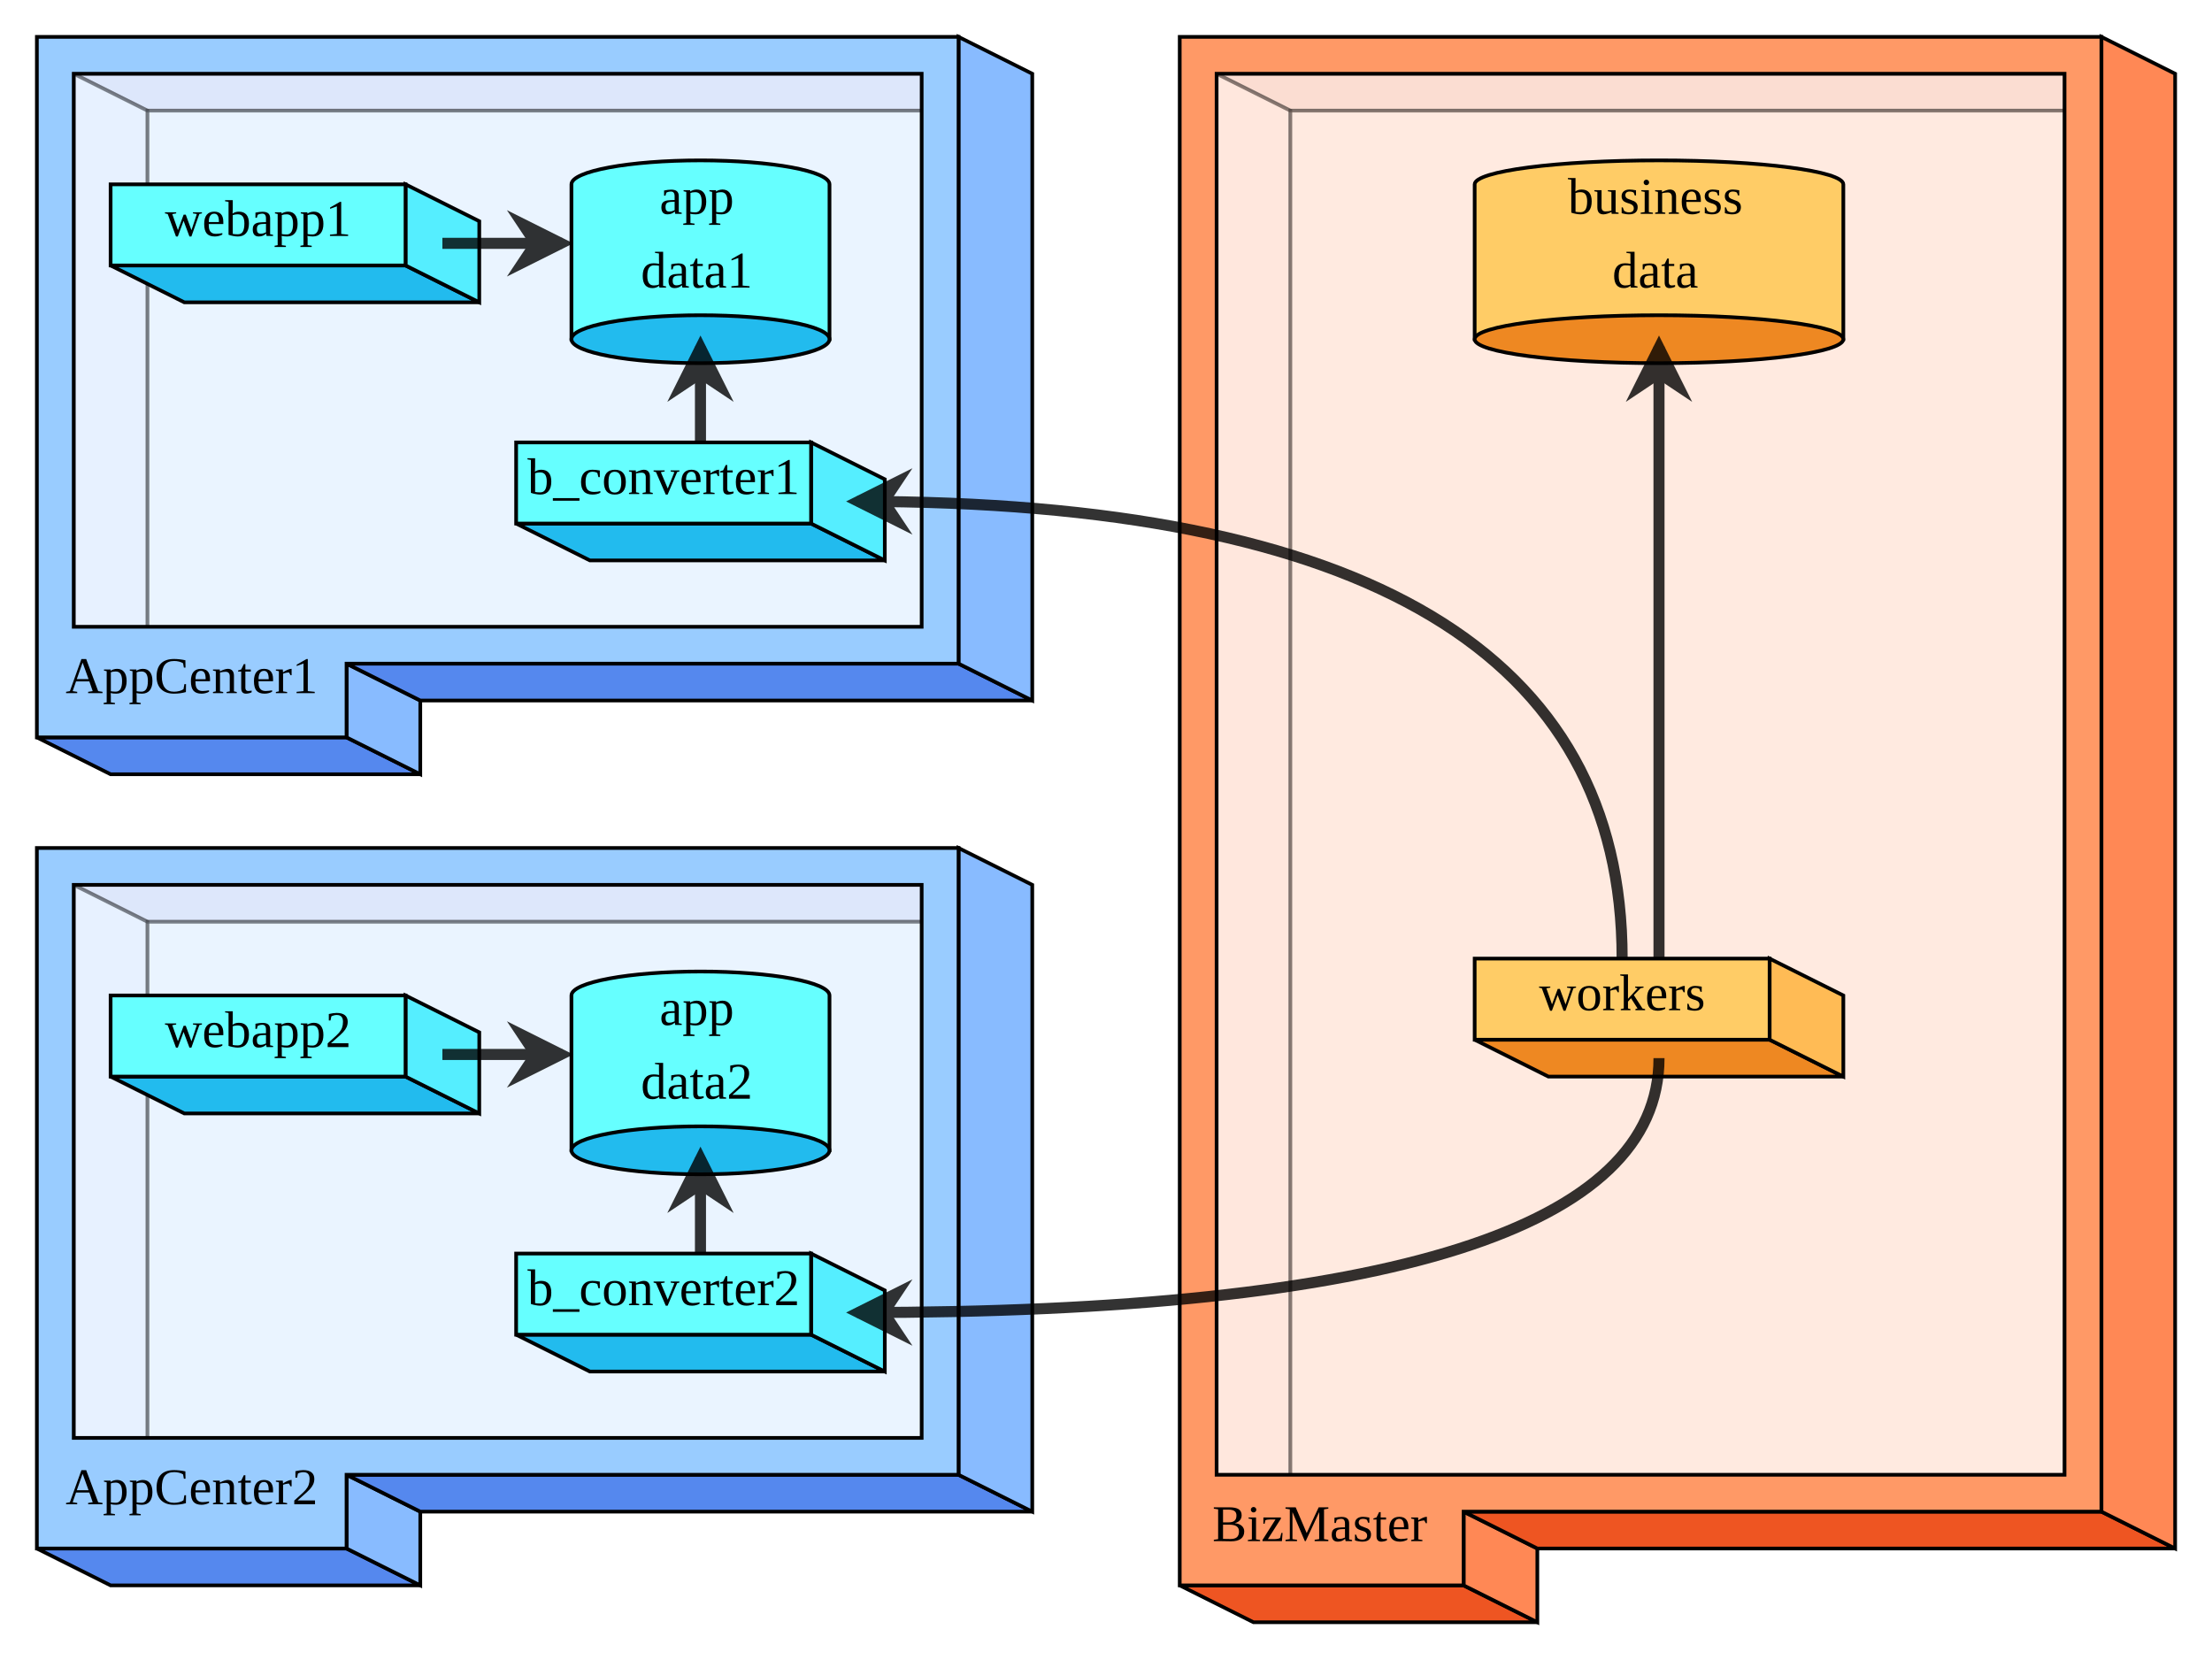
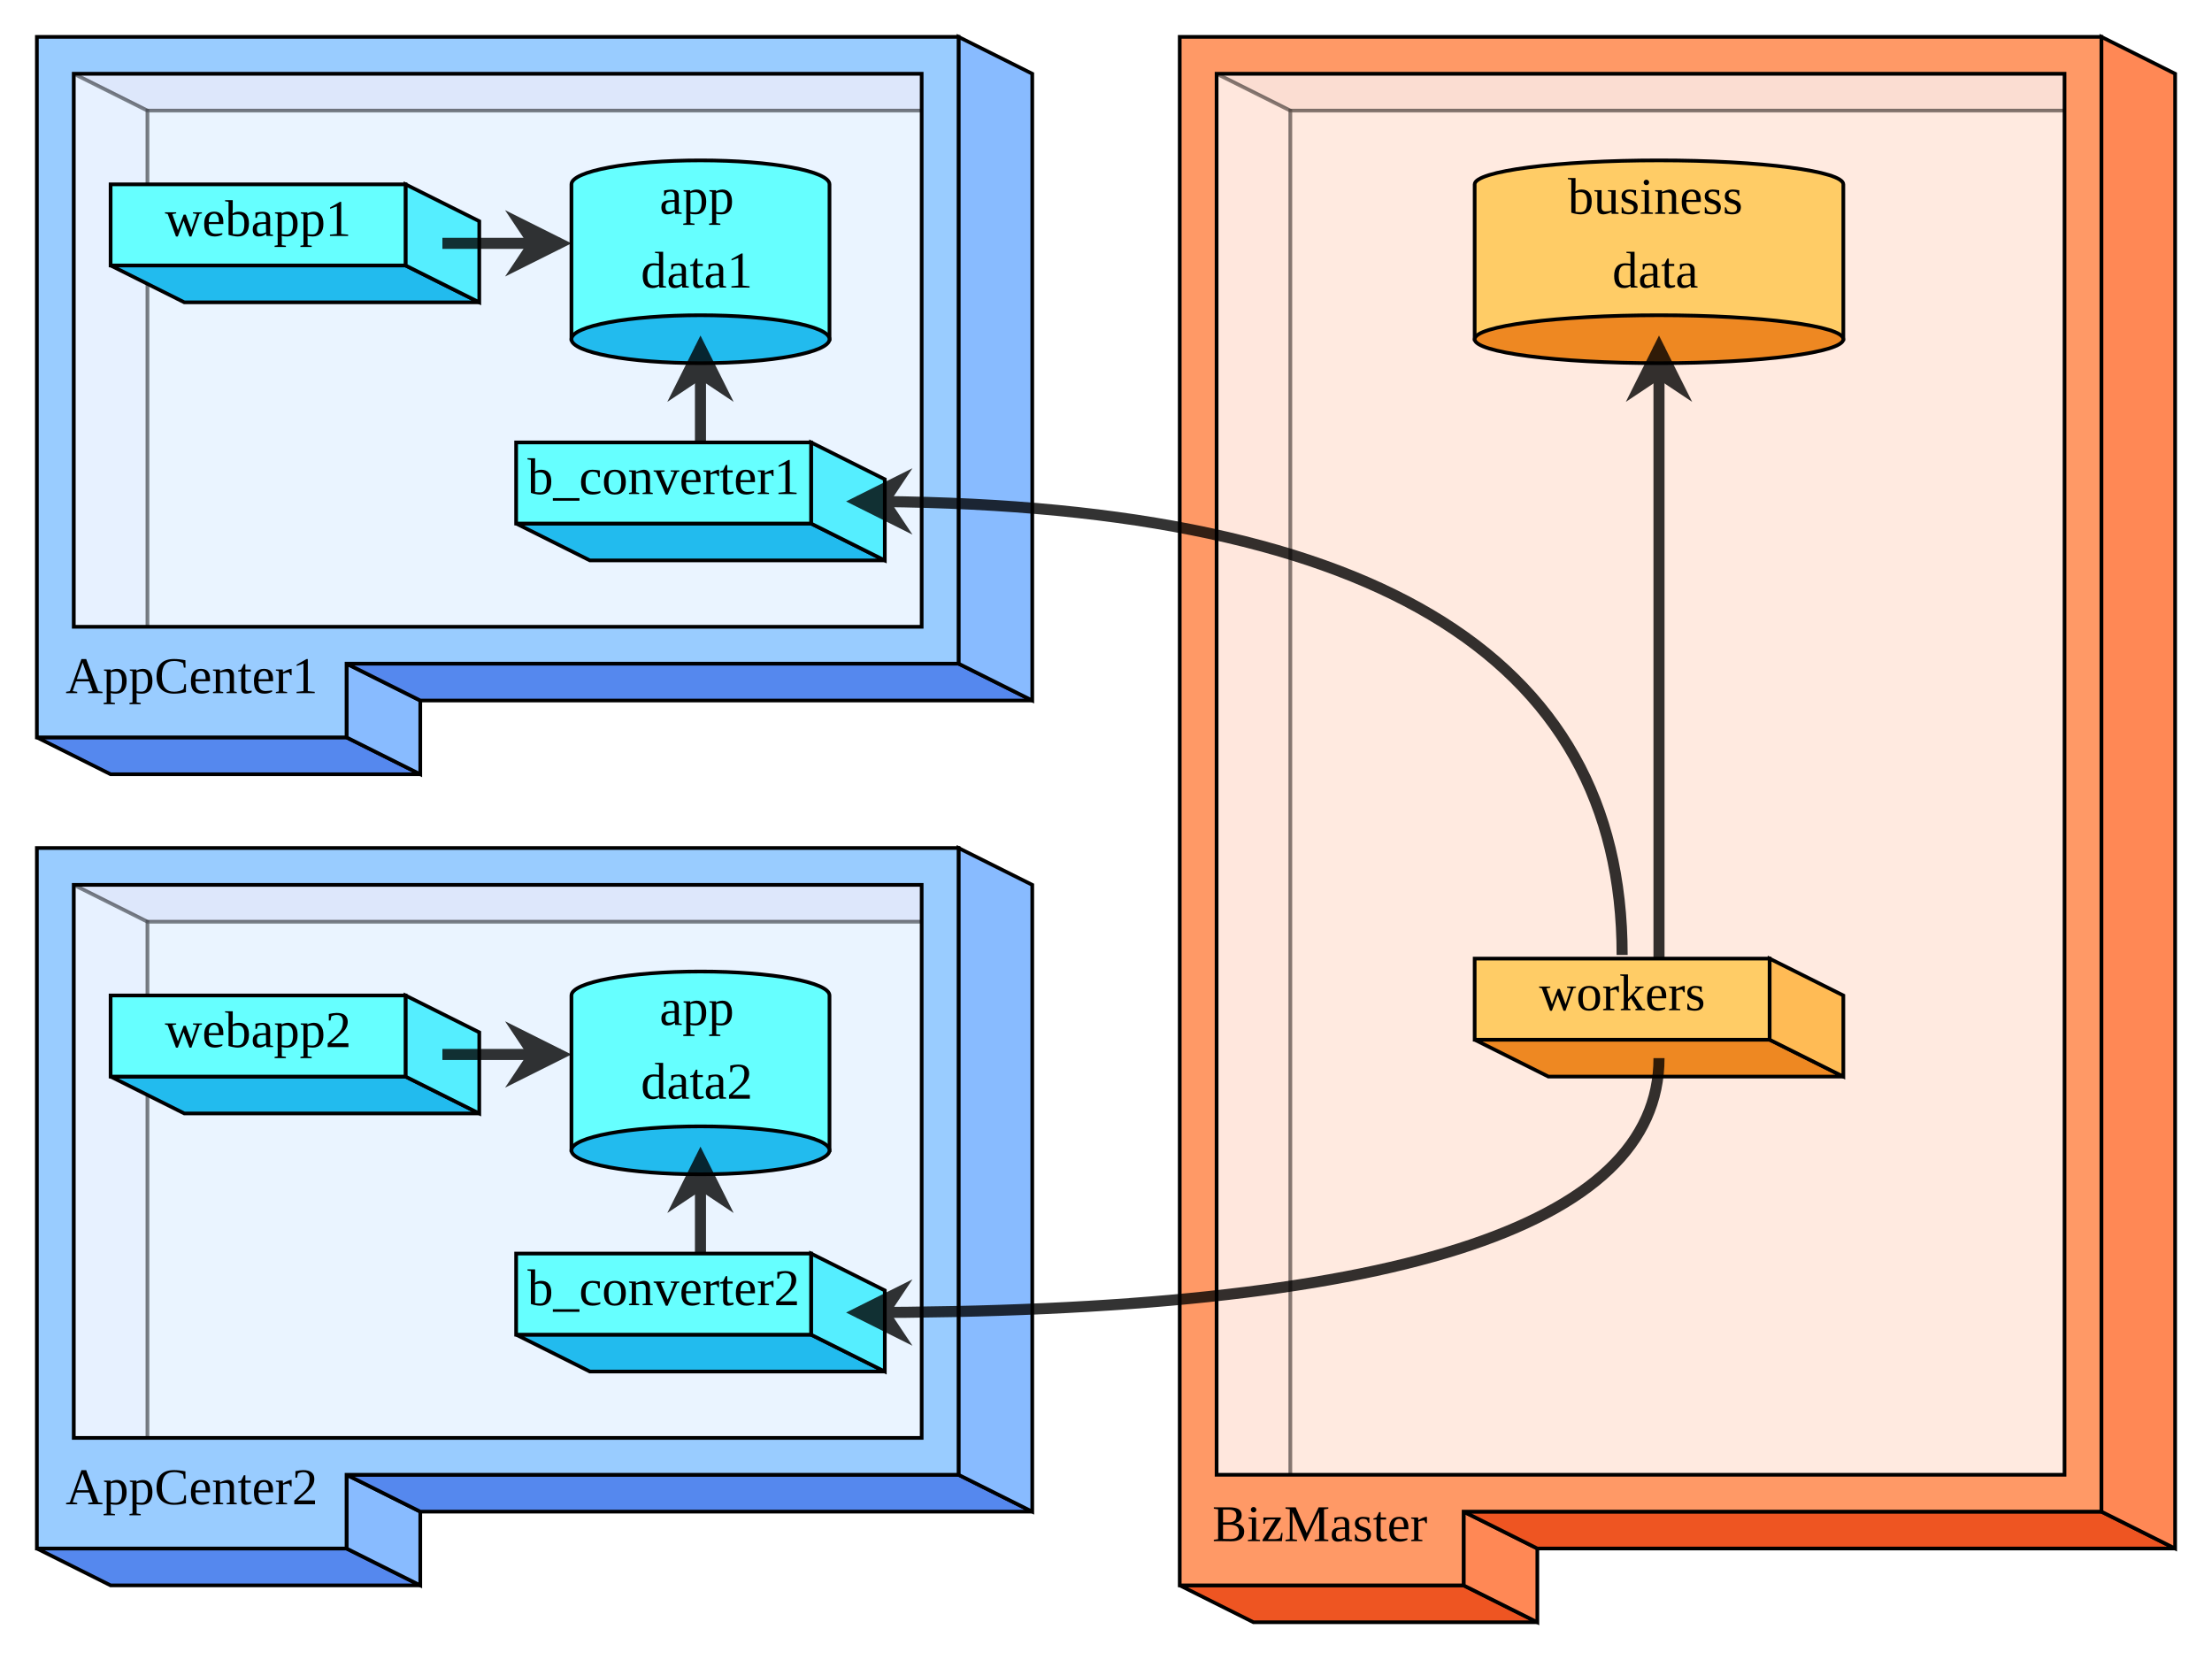
<svg xmlns="http://www.w3.org/2000/svg" width="600" height="450">
-   <marker id="arrow" markerWidth="6" markerHeight="6" viewBox="-3 -3 6 6" refX="2" refY="0" markerUnits="strokeWidth" orient="auto">
+   <marker id="arrow_BLACK" markerWidth="6" markerHeight="6" viewBox="-3 -3 6 6" refX="2" refY="0" markerUnits="strokeWidth" orient="auto">
    <polygon points="-1,0 -3,3 3,0 -3,-3" fill="#000" />
+   </marker>
+   <marker id="arrow_YELLOW" markerWidth="6" markerHeight="6" viewBox="-3 -3 6 6" refX="2" refY="0" markerUnits="strokeWidth" orient="auto">
+     <polygon points="-1,0 -3,3 3,0 -3,-3" fill="#ff0" />
+   </marker>
+   <marker id="arrow_RED" markerWidth="6" markerHeight="6" viewBox="-3 -3 6 6" refX="2" refY="0" markerUnits="strokeWidth" orient="auto">
+     <polygon points="-1,0 -3,3 3,0 -3,-3" fill="#f00" />
+   </marker>
+   <marker id="arrow_GRAY" markerWidth="6" markerHeight="6" viewBox="-3 -3 6 6" refX="2" refY="0" markerUnits="strokeWidth" orient="auto">
+     <polygon points="-1,0 -3,3 3,0 -3,-3" fill="#ccc" />
  </marker>
  <path fill-opacity="0.2" stroke-opacity="0.3" d="M20.0,20.0  h230.0 l20.0,10.0 h-230.0 l-20.0,-10.0 z" fill="#58e" stroke="#000" />
  <path fill-opacity="0.2" stroke-opacity="0.3" d="M20.0,20.0  l20.0,10.0 v150.0 l-20.0,-10.0 v-150.0 z" fill="#8bf" stroke="#000" />
  <path fill-opacity="0.2" stroke-opacity="0.3" d="M40.0,30.0  h230.0 v150.0 h-230.0 v-150.0 z" fill="#9cf" stroke="#000" />
  <path d="M30.0,72.0  h80.0 l20.0,10.0 h-80.0 l-20.0,-10.0 z" fill="#2be" stroke="#000" />
  <path d="M110.0,72.0  v-22.0 l20.0,10.0 v22.0 l-20.0,-10.0 z" fill="#5ef" stroke="#000" />
  <rect fill="#6ff" stroke="#000" x="30.0" y="50.0" width="80.0" height="22.0" />
  <text x="70.0" y="64.0" font-size="14.0" fill="#000" text-anchor="middle">webapp1</text>
  <path d="M155.0,92.0  v-42.0 a35.0,6.5,0.0,1,1,70.0,0.0 v42.0 z" fill="#6ff" stroke="#000" />
  <ellipse cx="190.0" cy="92.0" rx="35.0" ry="6.5" fill="#2be" stroke="#000" />
  <text x="189.0" y="58.0" font-size="14.0" fill="#000" text-anchor="middle">app</text>
  <text x="189.0" y="78.0" font-size="14.0" fill="#000" text-anchor="middle">data1</text>
  <path d="M140.0,142.0  h80.0 l20.0,10.0 h-80.0 l-20.0,-10.0 z" fill="#2be" stroke="#000" />
  <path d="M220.0,142.0  v-22.0 l20.0,10.0 v22.0 l-20.0,-10.0 z" fill="#5ef" stroke="#000" />
  <rect fill="#6ff" stroke="#000" x="140.0" y="120.0" width="80.0" height="22.0" />
  <text x="180.0" y="134.0" font-size="14.0" fill="#000" text-anchor="middle">b_converter1</text>
  <path d="M10.0,200.0  h84.0 l20.0,10.0 h-84.0 l-20.0,-10.0 z" fill="#58e" stroke="#000" />
  <path d="M94.0,200.0  v-20.0 l20.0,10.0 v20.0 l-20.0,-10.0 z" fill="#8bf" stroke="#000" />
  <path d="M94.0,180.0  h166.0 l20.0,10.0 h-166.0 l-20.0,-10.0 z" fill="#58e" stroke="#000" />
  <path d="M260.0,180.0  v-170.0 l20.0,10.0 v170.0 l-20.0,-10.0 z" fill="#8bf" stroke="#000" />
  <path fill-rule="evenodd" d="M10.0,10.0  h250.0 v170.0 h-166.0 v20.0 h-84.0 v-190.0 z  m10.0,10.0 v150.0 h230.0 v-150.0 h-230.0 z" fill="#9cf" stroke="#000" />
  <text x="52.0" y="188.0" font-size="14.0" fill="#000" text-anchor="middle">AppCenter1</text>
  <path fill-opacity="0.2" stroke-opacity="0.3" d="M20.0,240.0  h230.0 l20.0,10.0 h-230.0 l-20.0,-10.0 z" fill="#58e" stroke="#000" />
  <path fill-opacity="0.2" stroke-opacity="0.3" d="M20.0,240.0  l20.0,10.0 v150.0 l-20.0,-10.0 v-150.0 z" fill="#8bf" stroke="#000" />
  <path fill-opacity="0.2" stroke-opacity="0.3" d="M40.0,250.0  h230.0 v150.0 h-230.0 v-150.0 z" fill="#9cf" stroke="#000" />
  <path d="M30.0,292.0  h80.0 l20.0,10.0 h-80.0 l-20.0,-10.0 z" fill="#2be" stroke="#000" />
  <path d="M110.0,292.0  v-22.0 l20.0,10.0 v22.0 l-20.0,-10.0 z" fill="#5ef" stroke="#000" />
  <rect fill="#6ff" stroke="#000" x="30.0" y="270.0" width="80.0" height="22.0" />
  <text x="70.0" y="284.0" font-size="14.0" fill="#000" text-anchor="middle">webapp2</text>
  <path d="M155.0,312.0  v-42.0 a35.0,6.5,0.0,1,1,70.0,0.0 v42.0 z" fill="#6ff" stroke="#000" />
  <ellipse cx="190.0" cy="312.0" rx="35.0" ry="6.5" fill="#2be" stroke="#000" />
  <text x="189.0" y="278.0" font-size="14.0" fill="#000" text-anchor="middle">app</text>
  <text x="189.0" y="298.0" font-size="14.0" fill="#000" text-anchor="middle">data2</text>
  <path d="M140.0,362.0  h80.0 l20.0,10.0 h-80.0 l-20.0,-10.0 z" fill="#2be" stroke="#000" />
  <path d="M220.0,362.0  v-22.0 l20.0,10.0 v22.0 l-20.0,-10.0 z" fill="#5ef" stroke="#000" />
  <rect fill="#6ff" stroke="#000" x="140.0" y="340.0" width="80.0" height="22.0" />
  <text x="180.0" y="354.0" font-size="14.0" fill="#000" text-anchor="middle">b_converter2</text>
  <path d="M10.0,420.0  h84.0 l20.0,10.0 h-84.0 l-20.0,-10.0 z" fill="#58e" stroke="#000" />
  <path d="M94.0,420.0  v-20.0 l20.0,10.0 v20.0 l-20.0,-10.0 z" fill="#8bf" stroke="#000" />
  <path d="M94.0,400.0  h166.0 l20.0,10.0 h-166.0 l-20.0,-10.0 z" fill="#58e" stroke="#000" />
  <path d="M260.0,400.0  v-170.0 l20.0,10.0 v170.0 l-20.0,-10.0 z" fill="#8bf" stroke="#000" />
  <path fill-rule="evenodd" d="M10.0,230.0  h250.0 v170.0 h-166.0 v20.0 h-84.0 v-190.0 z  m10.0,10.0 v150.0 h230.0 v-150.0 h-230.0 z" fill="#9cf" stroke="#000" />
  <text x="52.0" y="408.0" font-size="14.0" fill="#000" text-anchor="middle">AppCenter2</text>
  <path fill-opacity="0.2" stroke-opacity="0.3" d="M330.0,20.0  h230.0 l20.0,10.0 h-230.0 l-20.0,-10.0 z" fill="#e52" stroke="#000" />
  <path fill-opacity="0.2" stroke-opacity="0.3" d="M330.0,20.0  l20.0,10.0 v380.0 l-20.0,-10.0 v-380.0 z" fill="#f85" stroke="#000" />
  <path fill-opacity="0.2" stroke-opacity="0.3" d="M350.0,30.0  h230.0 v380.0 h-230.0 v-380.0 z" fill="#f96" stroke="#000" />
  <path d="M400.0,282.0  h80.0 l20.0,10.0 h-80.0 l-20.0,-10.0 z" fill="#e82" stroke="#000" />
  <path d="M480.0,282.0  v-22.0 l20.0,10.0 v22.0 l-20.0,-10.0 z" fill="#fb5" stroke="#000" />
  <rect fill="#fc6" stroke="#000" x="400.0" y="260.0" width="80.0" height="22.0" />
  <text x="440.0" y="274.0" font-size="14.0" fill="#000" text-anchor="middle">workers</text>
  <path d="M400.0,92.0  v-42.0 a50.0,6.5,0.0,1,1,100.0,0.0 v42.0 z" fill="#fc6" stroke="#000" />
  <ellipse cx="450.0" cy="92.0" rx="50.0" ry="6.5" fill="#e82" stroke="#000" />
  <text x="449.0" y="58.0" font-size="14.0" fill="#000" text-anchor="middle">business</text>
  <text x="449.0" y="78.0" font-size="14.0" fill="#000" text-anchor="middle">data</text>
  <path d="M320.0,430.0  h77.0 l20.0,10.0 h-77.0 l-20.0,-10.0 z" fill="#e52" stroke="#000" />
  <path d="M397.0,430.0  v-20.0 l20.0,10.0 v20.0 l-20.0,-10.0 z" fill="#f85" stroke="#000" />
  <path d="M397.0,410.0  h173.0 l20.0,10.0 h-173.0 l-20.0,-10.0 z" fill="#e52" stroke="#000" />
  <path d="M570.0,410.0  v-400.0 l20.0,10.0 v400.0 l-20.0,-10.0 z" fill="#f85" stroke="#000" />
  <path fill-rule="evenodd" d="M320.0,10.0  h250.0 v400.0 h-173.0 v20.0 h-77.0 v-420.0 z  m10.0,10.0 v380.0 h230.0 v-380.0 h-230.0 z" fill="#f96" stroke="#000" />
  <text x="358.0" y="418.0" font-size="14.0" fill="#000" text-anchor="middle">BizMaster</text>
-   <path stroke="#000" opacity="0.8" stroke-width="3.0" fill="none" d="M120.0,66.0  l32.5,0.0" marker-end="url(#arrow)" />
-   <path stroke="#000" opacity="0.8" stroke-width="3.0" fill="none" d="M190.0,120.0  l0.0,-26.0" marker-end="url(#arrow)" />
-   <path stroke="#000" opacity="0.8" stroke-width="3.0" fill="none" d="M440.0,260.0  q0.0,-124.0 -207.5,-124.0" marker-end="url(#arrow)" />
-   <path stroke="#000" opacity="0.8" stroke-width="3.0" fill="none" d="M120.0,286.0  l32.5,0.0" marker-end="url(#arrow)" />
-   <path stroke="#000" opacity="0.8" stroke-width="3.0" fill="none" d="M190.0,340.0  l0.0,-26.0" marker-end="url(#arrow)" />
-   <path stroke="#000" opacity="0.8" stroke-width="3.0" fill="none" d="M450.0,287.0  q0.0,69.0 -217.5,69.0" marker-end="url(#arrow)" />
-   <path stroke="#000" opacity="0.8" stroke-width="3.0" fill="none" d="M450.0,260.0  l0.0,-166.0" marker-end="url(#arrow)" />
+   <path stroke="#000" opacity="0.8" stroke-width="3.0" fill="none" d="M120.0,66.0  l32.0,0.0" marker-end="url(#arrow_BLACK)" />
+   <path stroke="#000" opacity="0.8" stroke-width="3.0" fill="none" d="M190.0,120.0  l0.0,-26.0" marker-end="url(#arrow_BLACK)" />
+   <path stroke="#000" opacity="0.8" stroke-width="3.0" fill="none" d="M440.0,259.0  q0.0,-123.0 -207.5,-123.0" marker-end="url(#arrow_BLACK)" />
+   <path stroke="#000" opacity="0.8" stroke-width="3.0" fill="none" d="M120.0,286.0  l32.0,0.0" marker-end="url(#arrow_BLACK)" />
+   <path stroke="#000" opacity="0.8" stroke-width="3.0" fill="none" d="M190.0,340.0  l0.0,-26.0" marker-end="url(#arrow_BLACK)" />
+   <path stroke="#000" opacity="0.8" stroke-width="3.0" fill="none" d="M450.0,287.0  q0.0,69.0 -217.5,69.0" marker-end="url(#arrow_BLACK)" />
+   <path stroke="#000" opacity="0.8" stroke-width="3.0" fill="none" d="M450.0,260.0  l0.0,-166.0" marker-end="url(#arrow_BLACK)" />
</svg>
